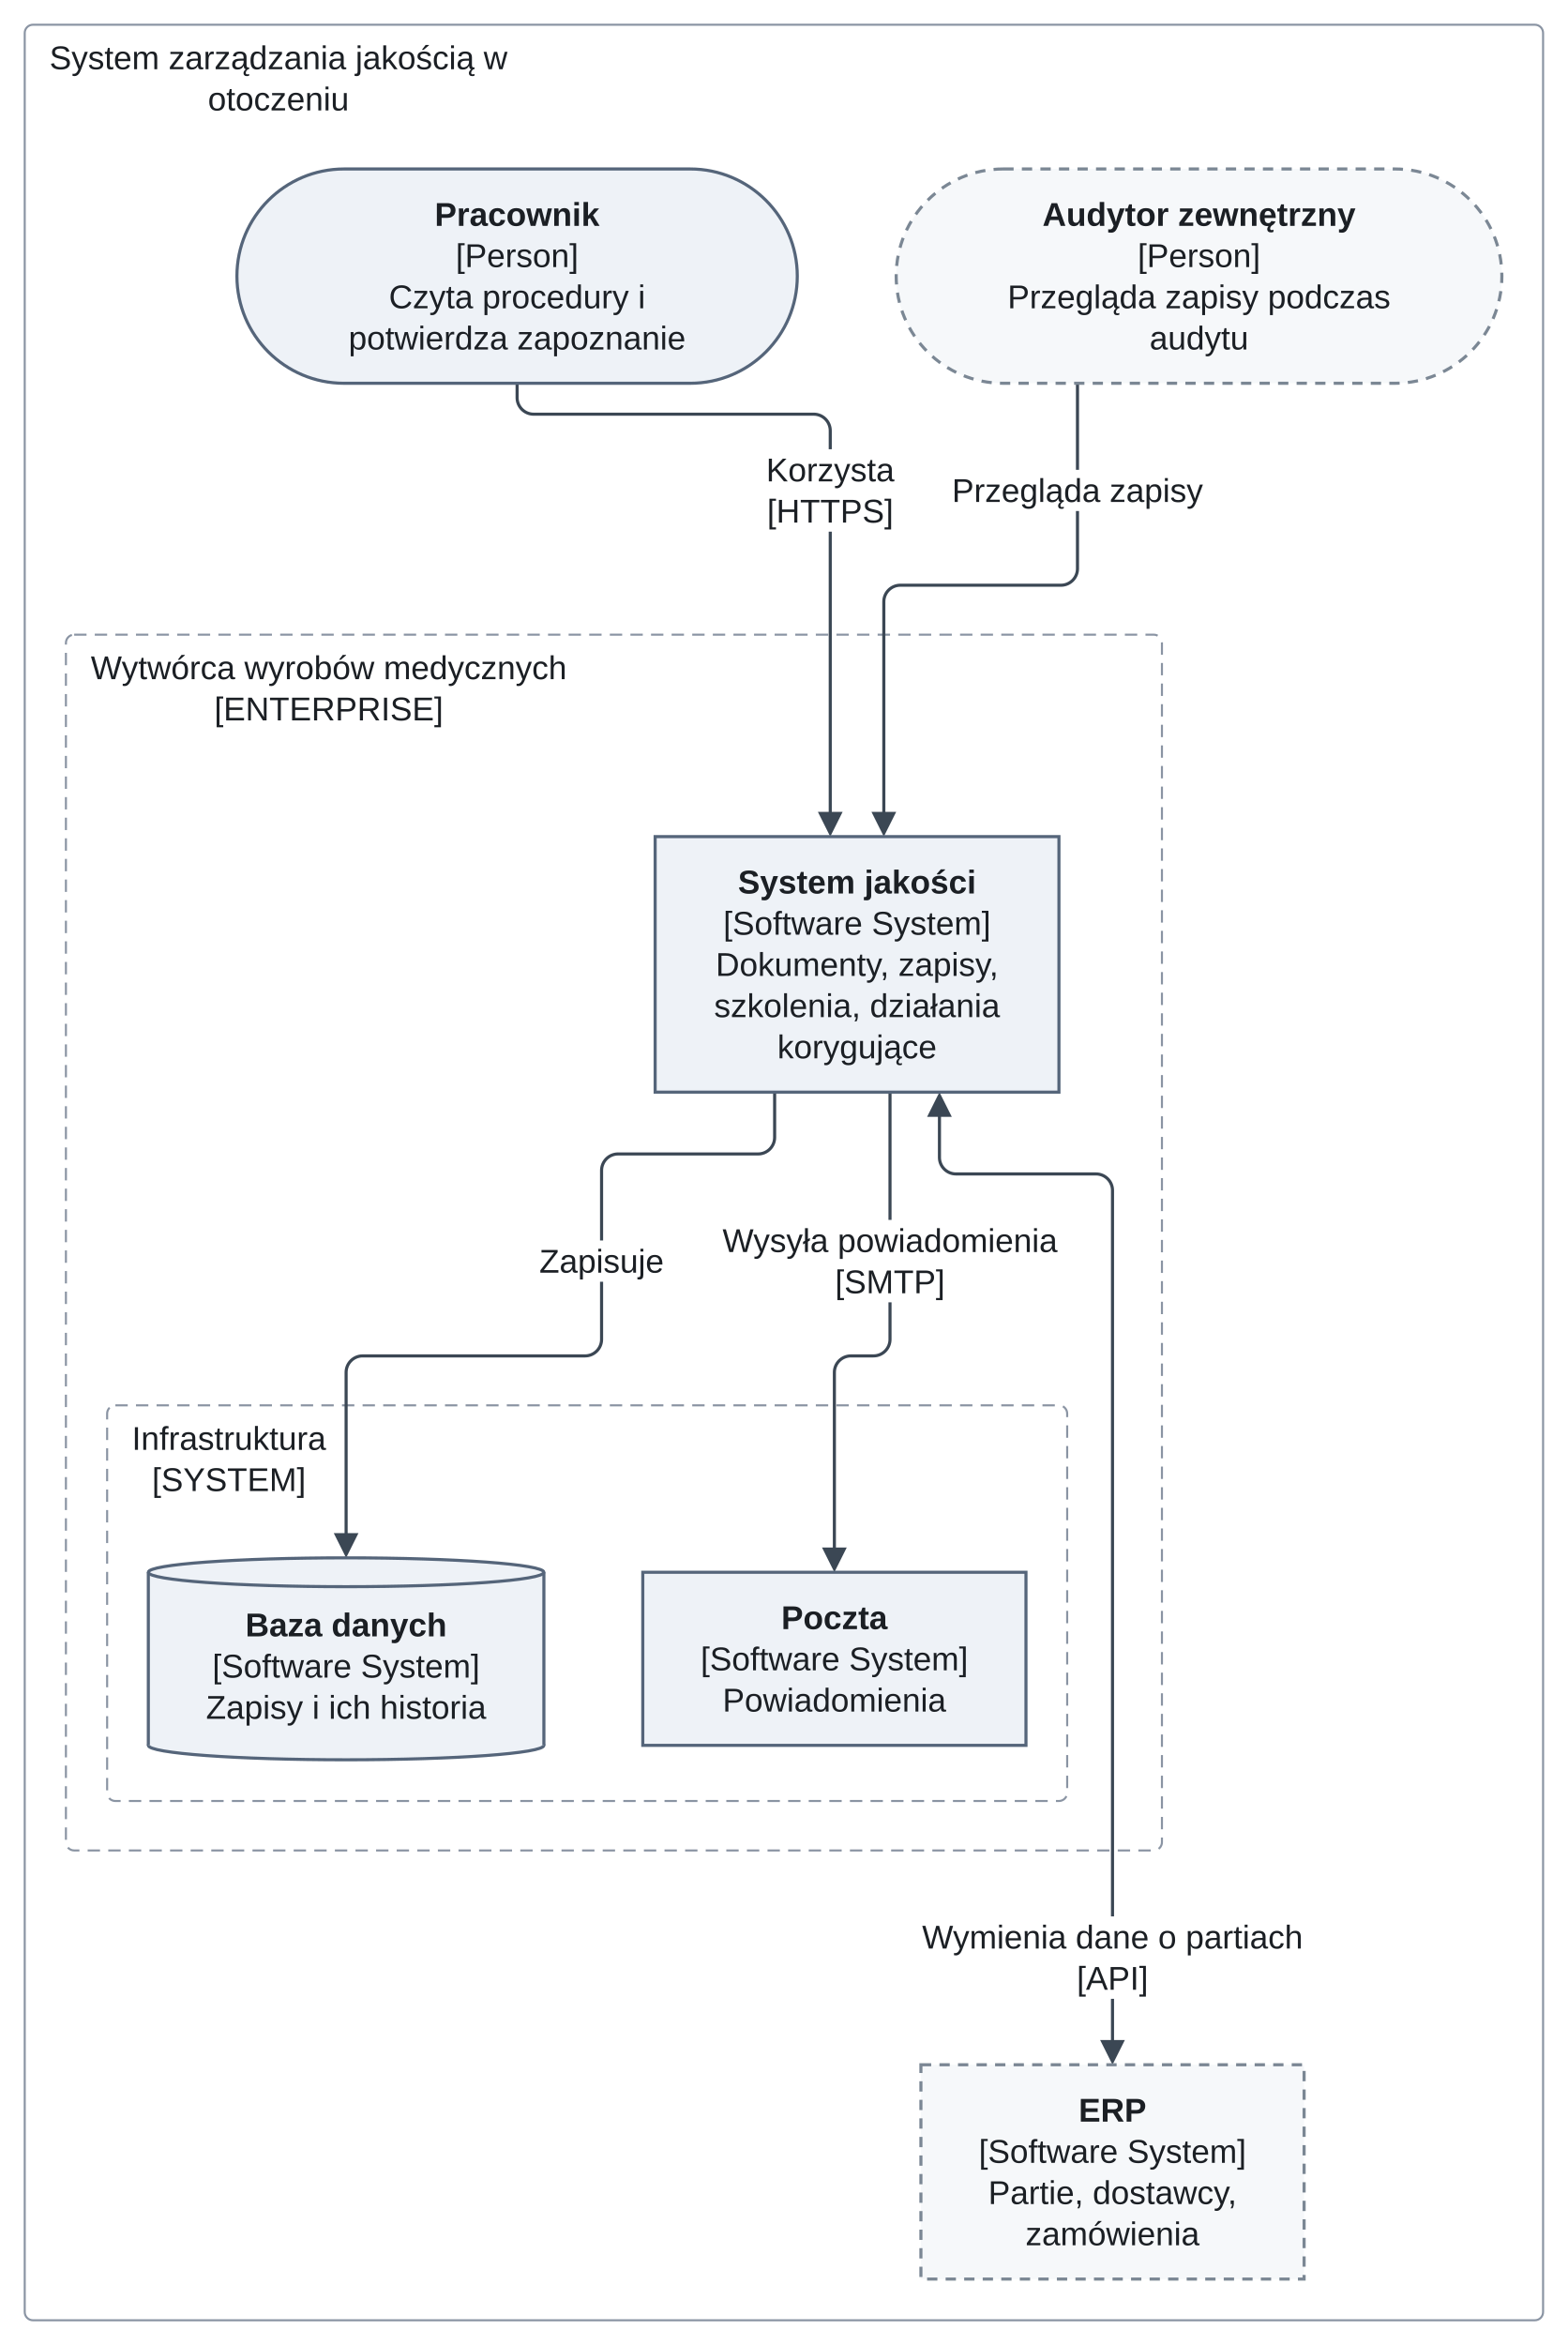
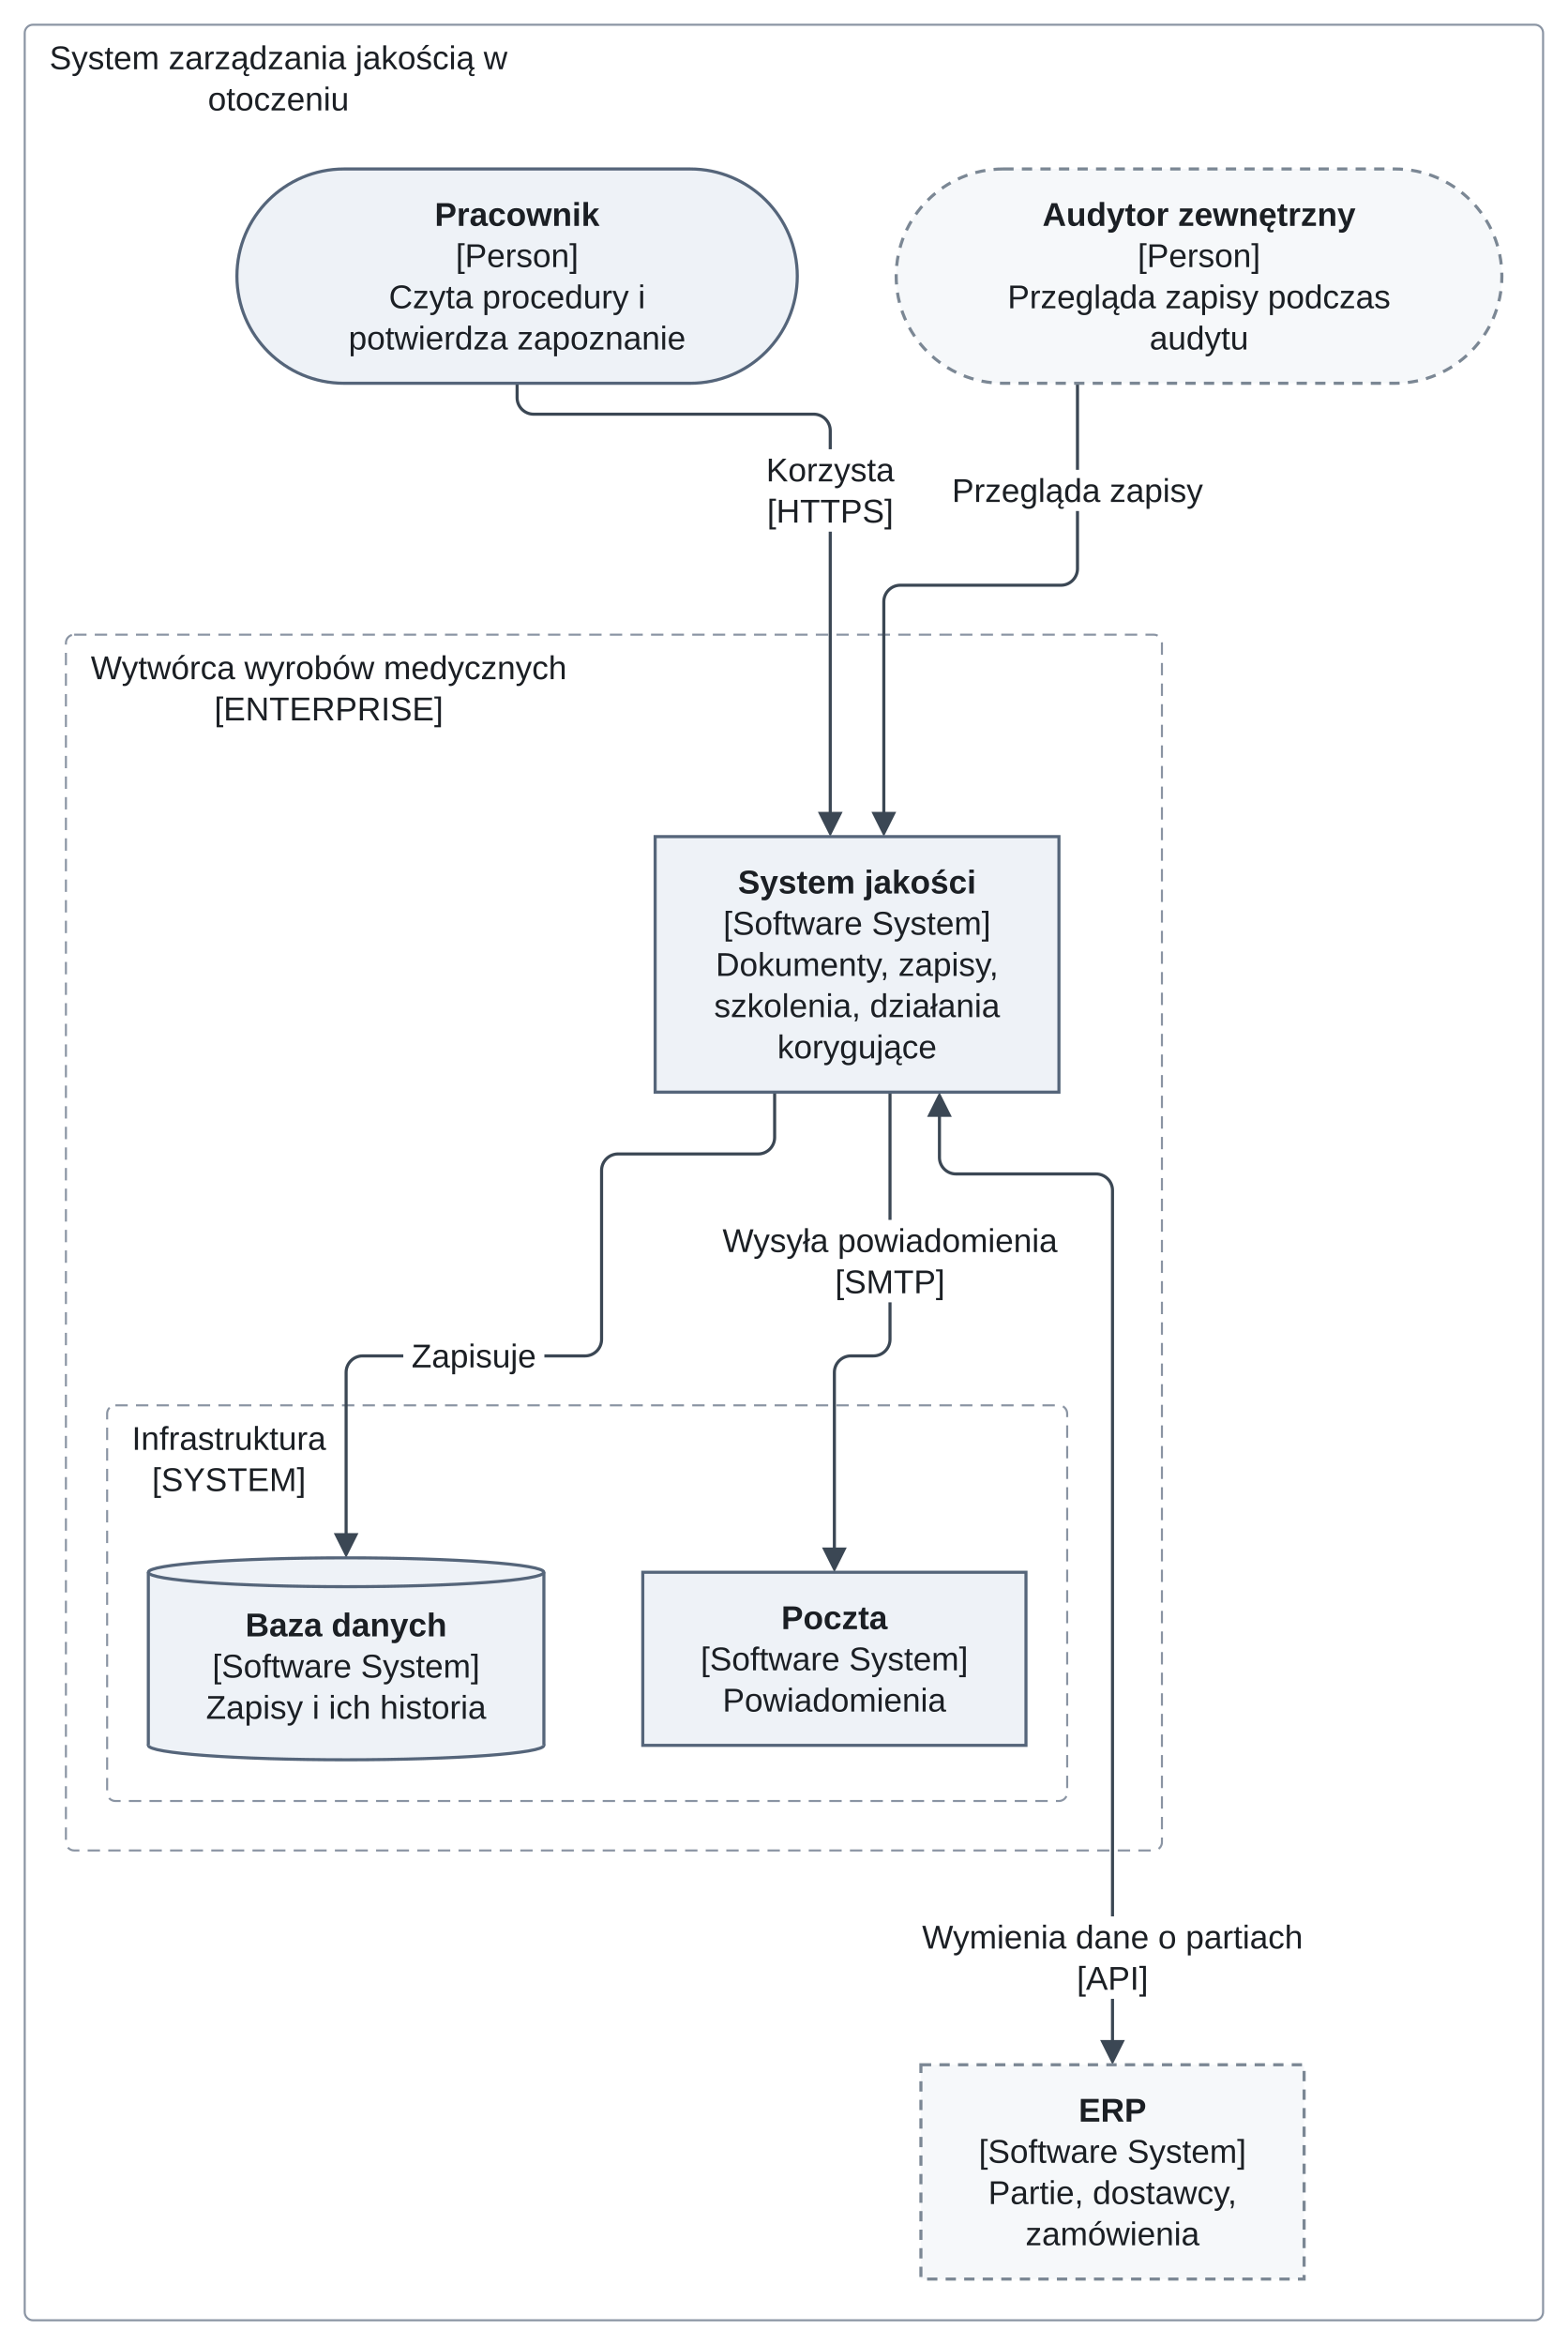
<svg xmlns="http://www.w3.org/2000/svg" version="1.1" width="761" height="1138" viewBox="-11.5 -12 761 1138" role="img" font-family="Arimo, Arial, 'Liberation Sans', sans-serif" font-size="16">
  <defs>
-     <clipPath id="label-holes-ee2d186e">
-       <path d="M-11.5 -12 L749.5 -12 L749.5 1126 L-11.5 1126 M8.5 6 L8.5 46 L238.81 46 L238.81 6 M28.5 302 L28.5 342 L267.67 342 L267.67 302 M48.5 676 L48.5 716 L150.76 716 L150.76 676 M246.26 590 L246.26 610 L314.74 610 L314.74 590 M335.13 580 L335.13 620 L505.87 620 L505.87 580 M356.38 206 L356.38 246 L426.62 246 L426.62 206 M446.58 216 L446.58 236 L576.42 236 L576.42 216 M432.01 918 L432.01 958 L624.99 958 L624.99 918" />
+     <clipPath id="label-holes-ccdfc27e">
+       <path d="M-11.5 -12 L749.5 -12 L749.5 1126 L-11.5 1126 M8.5 6 L8.5 46 L238.81 46 L238.81 6 M28.5 302 L28.5 342 L267.67 342 L267.67 302 M48.5 676 L48.5 716 L150.76 716 L150.76 676 M184.26 636 L184.26 656 L252.74 656 L252.74 636 M335.13 580 L335.13 620 L505.87 620 L505.87 580 M356.38 206 L356.38 246 L426.62 246 L426.62 206 M446.58 216 L446.58 236 L576.42 236 L576.42 216 M432.01 918 L432.01 958 L624.99 958 L624.99 918" />
    </clipPath>
  </defs>
-   <g clip-path="url(#label-holes-ee2d186e)">
+   <g clip-path="url(#label-holes-ccdfc27e)">
    <rect class="cluster" x="0.5" y="0" width="737" height="1114" rx="4" fill="none" stroke="#8a94a3" stroke-width="1" />
  </g>
-   <g clip-path="url(#label-holes-ee2d186e)">
+   <g clip-path="url(#label-holes-ccdfc27e)">
    <rect class="cluster" x="20.5" y="296" width="532" height="590" rx="4" fill="none" stroke="#8a94a3" stroke-width="1" stroke-dasharray="6 4" />
  </g>
-   <g clip-path="url(#label-holes-ee2d186e)">
+   <g clip-path="url(#label-holes-ccdfc27e)">
    <rect class="cluster" x="40.5" y="670" width="466" height="192" rx="4" fill="none" stroke="#8a94a3" stroke-width="1" stroke-dasharray="6 4" />
  </g>
-   <g clip-path="url(#label-holes-ee2d186e)">
+   <g clip-path="url(#label-holes-ccdfc27e)">
    <path class="edge" d="M364.5 518 L364.5 540 C364.5 544.4 360.9 548 356.5 548 L288.5 548 C284.1 548 280.5 551.6 280.5 556 L280.5 578 L280.5 622 L280.5 638 C280.5 642.4 276.9 646 272.5 646 L164.5 646 C160.1 646 156.5 649.6 156.5 654 L156.5 670 L156.5 735.6" fill="none" stroke="#3b4754" stroke-width="1.5" />
  </g>
-   <g clip-path="url(#label-holes-ee2d186e)">
+   <g clip-path="url(#label-holes-ccdfc27e)">
    <path class="edge" d="M420.5 518 L420.5 622 L420.5 638 C420.5 642.4 416.9 646 412.5 646 L401.5 646 C397.1 646 393.5 649.6 393.5 654 L393.5 670 L393.5 742.6" fill="none" stroke="#3b4754" stroke-width="1.5" />
  </g>
-   <g clip-path="url(#label-holes-ee2d186e)">
+   <g clip-path="url(#label-holes-ccdfc27e)">
    <path class="edge" d="M239.5 174 L239.5 181 C239.5 185.4 243.1 189 247.5 189 L383.5 189 C387.9 189 391.5 192.6 391.5 197 L391.5 204 L391.5 385.6" fill="none" stroke="#3b4754" stroke-width="1.5" />
  </g>
-   <g clip-path="url(#label-holes-ee2d186e)">
+   <g clip-path="url(#label-holes-ccdfc27e)">
    <path class="edge" d="M511.5 174 L511.5 248 L511.5 264 C511.5 268.4 507.9 272 503.5 272 L425.5 272 C421.1 272 417.5 275.6 417.5 280 L417.5 296 L417.5 385.6" fill="none" stroke="#3b4754" stroke-width="1.5" />
  </g>
-   <g clip-path="url(#label-holes-ee2d186e)">
+   <g clip-path="url(#label-holes-ccdfc27e)">
    <path class="edge" d="M444.5 526.4 L444.5 549.7 C444.5 554.1 448.1 557.7 452.5 557.7 L520.5 557.7 C524.9 557.7 528.5 561.3 528.5 565.7 L528.5 578 L528.5 981.6" fill="none" stroke="#3b4754" stroke-width="1.5" />
  </g>
  <polygon class="arrowhead" points="156.5,744 150.5,732 162.5,732" fill="#3b4754" />
  <polygon class="arrowhead" points="393.5,751 387.5,739 399.5,739" fill="#3b4754" />
  <polygon class="arrowhead" points="391.5,394 385.5,382 397.5,382" fill="#3b4754" />
  <polygon class="arrowhead" points="417.5,394 411.5,382 423.5,382" fill="#3b4754" />
  <polygon class="arrowhead" points="444.5,518 450.5,530 438.5,530" fill="#3b4754" />
  <polygon class="arrowhead" points="528.5,990 522.5,978 534.5,978" fill="#3b4754" />
  <rect class="node" x="103.5" y="70" width="272" height="104" rx="52" fill="#eef2f7" stroke="#55657a" stroke-width="1.5" />
  <rect class="node" x="423.5" y="70" width="294" height="104" rx="52" fill="#f6f8fa" stroke="#7b8794" stroke-width="1.5" stroke-dasharray="5 4" />
  <rect class="node" x="306.5" y="394" width="196" height="124" fill="#eef2f7" stroke="#55657a" stroke-width="1.5" />
  <ellipse class="node-detail" cx="156.5" cy="835" rx="96" ry="7" fill="#eef2f7" stroke="#55657a" stroke-width="1.5" />
  <rect class="node" x="60.5" y="751" width="192" height="84" fill="#eef2f7" />
  <line class="node-detail" x1="60.5" y1="751" x2="60.5" y2="835" fill="none" stroke="#55657a" stroke-width="1.5" />
  <line class="node-detail" x1="252.5" y1="751" x2="252.5" y2="835" fill="none" stroke="#55657a" stroke-width="1.5" />
  <ellipse class="node-detail" cx="156.5" cy="751" rx="96" ry="7" fill="#eef2f7" stroke="#55657a" stroke-width="1.5" />
  <rect class="node" x="300.5" y="751" width="186" height="84" fill="#eef2f7" stroke="#55657a" stroke-width="1.5" />
  <rect class="node" x="435.5" y="990" width="186" height="104" fill="#f6f8fa" stroke="#7b8794" stroke-width="1.5" stroke-dasharray="5 4" />
  <text class="cluster-title" x="123.66" y="21.6" text-anchor="middle" fill="#1b1f24">System zarządzania jakością w</text>
  <text class="cluster-title" x="123.66" y="41.6" text-anchor="middle" fill="#1b1f24">otoczeniu</text>
  <text class="node-label" x="199.48" y="97.6" font-weight="bold" fill="#1b1f24">Pracownik</text>
  <text class="node-label" x="239.5" y="117.6" text-anchor="middle" fill="#1b1f24">[Person]</text>
  <text class="node-label" x="239.5" y="137.6" text-anchor="middle" fill="#1b1f24">Czyta procedury i</text>
  <text class="node-label" x="239.5" y="157.6" text-anchor="middle" fill="#1b1f24">potwierdza zapoznanie</text>
  <text class="node-label" x="494.49" y="97.6" font-weight="bold" fill="#1b1f24">Audytor zewnętrzny</text>
  <text class="node-label" x="570.5" y="117.6" text-anchor="middle" fill="#1b1f24">[Person]</text>
  <text class="node-label" x="570.5" y="137.6" text-anchor="middle" fill="#1b1f24">Przegląda zapisy podczas</text>
  <text class="node-label" x="570.5" y="157.6" text-anchor="middle" fill="#1b1f24">audytu</text>
  <text class="cluster-title" x="148.09" y="317.6" text-anchor="middle" fill="#1b1f24">Wytwórca wyrobów medycznych</text>
  <text class="cluster-title" x="148.09" y="337.6" text-anchor="middle" fill="#1b1f24">[ENTERPRISE]</text>
  <text class="node-label" x="346.69" y="421.6" font-weight="bold" fill="#1b1f24">System jakości</text>
  <text class="node-label" x="404.5" y="441.6" text-anchor="middle" fill="#1b1f24">[Software System]</text>
  <text class="node-label" x="404.5" y="461.6" text-anchor="middle" fill="#1b1f24">Dokumenty, zapisy,</text>
  <text class="node-label" x="404.5" y="481.6" text-anchor="middle" fill="#1b1f24">szkolenia, działania</text>
  <text class="node-label" x="404.5" y="501.6" text-anchor="middle" fill="#1b1f24">korygujące</text>
  <text class="cluster-title" x="99.63" y="691.6" text-anchor="middle" fill="#1b1f24">Infrastruktura</text>
  <text class="cluster-title" x="99.63" y="711.6" text-anchor="middle" fill="#1b1f24">[SYSTEM]</text>
  <text class="node-label" x="107.59" y="782.1" font-weight="bold" fill="#1b1f24">Baza danych</text>
  <text class="node-label" x="156.5" y="802.1" text-anchor="middle" fill="#1b1f24">[Software System]</text>
  <text class="node-label" x="156.5" y="822.1" text-anchor="middle" fill="#1b1f24">Zapisy i ich historia</text>
  <text class="node-label" x="367.71" y="778.6" font-weight="bold" fill="#1b1f24">Poczta</text>
  <text class="node-label" x="393.5" y="798.6" text-anchor="middle" fill="#1b1f24">[Software System]</text>
  <text class="node-label" x="393.5" y="818.6" text-anchor="middle" fill="#1b1f24">Powiadomienia</text>
-   <text class="edge-label" x="280.5" y="605.6" text-anchor="middle" fill="#1b1f24">Zapisuje</text>
+   <text class="edge-label" x="218.5" y="651.6" text-anchor="middle" fill="#1b1f24">Zapisuje</text>
  <text class="edge-label" x="420.5" y="595.6" text-anchor="middle" fill="#1b1f24">Wysyła powiadomienia</text>
  <text class="edge-label" x="420.5" y="615.6" text-anchor="middle" fill="#1b1f24">[SMTP]</text>
  <text class="node-label" x="512.05" y="1017.6" font-weight="bold" fill="#1b1f24">ERP</text>
  <text class="node-label" x="528.5" y="1037.6" text-anchor="middle" fill="#1b1f24">[Software System]</text>
  <text class="node-label" x="528.5" y="1057.6" text-anchor="middle" fill="#1b1f24">Partie, dostawcy,</text>
  <text class="node-label" x="528.5" y="1077.6" text-anchor="middle" fill="#1b1f24">zamówienia</text>
  <text class="edge-label" x="391.5" y="221.6" text-anchor="middle" fill="#1b1f24">Korzysta</text>
  <text class="edge-label" x="391.5" y="241.6" text-anchor="middle" fill="#1b1f24">[HTTPS]</text>
  <text class="edge-label" x="511.5" y="231.6" text-anchor="middle" fill="#1b1f24">Przegląda zapisy</text>
  <text class="edge-label" x="528.5" y="933.6" text-anchor="middle" fill="#1b1f24">Wymienia dane o partiach</text>
  <text class="edge-label" x="528.5" y="953.6" text-anchor="middle" fill="#1b1f24">[API]</text>
</svg>
